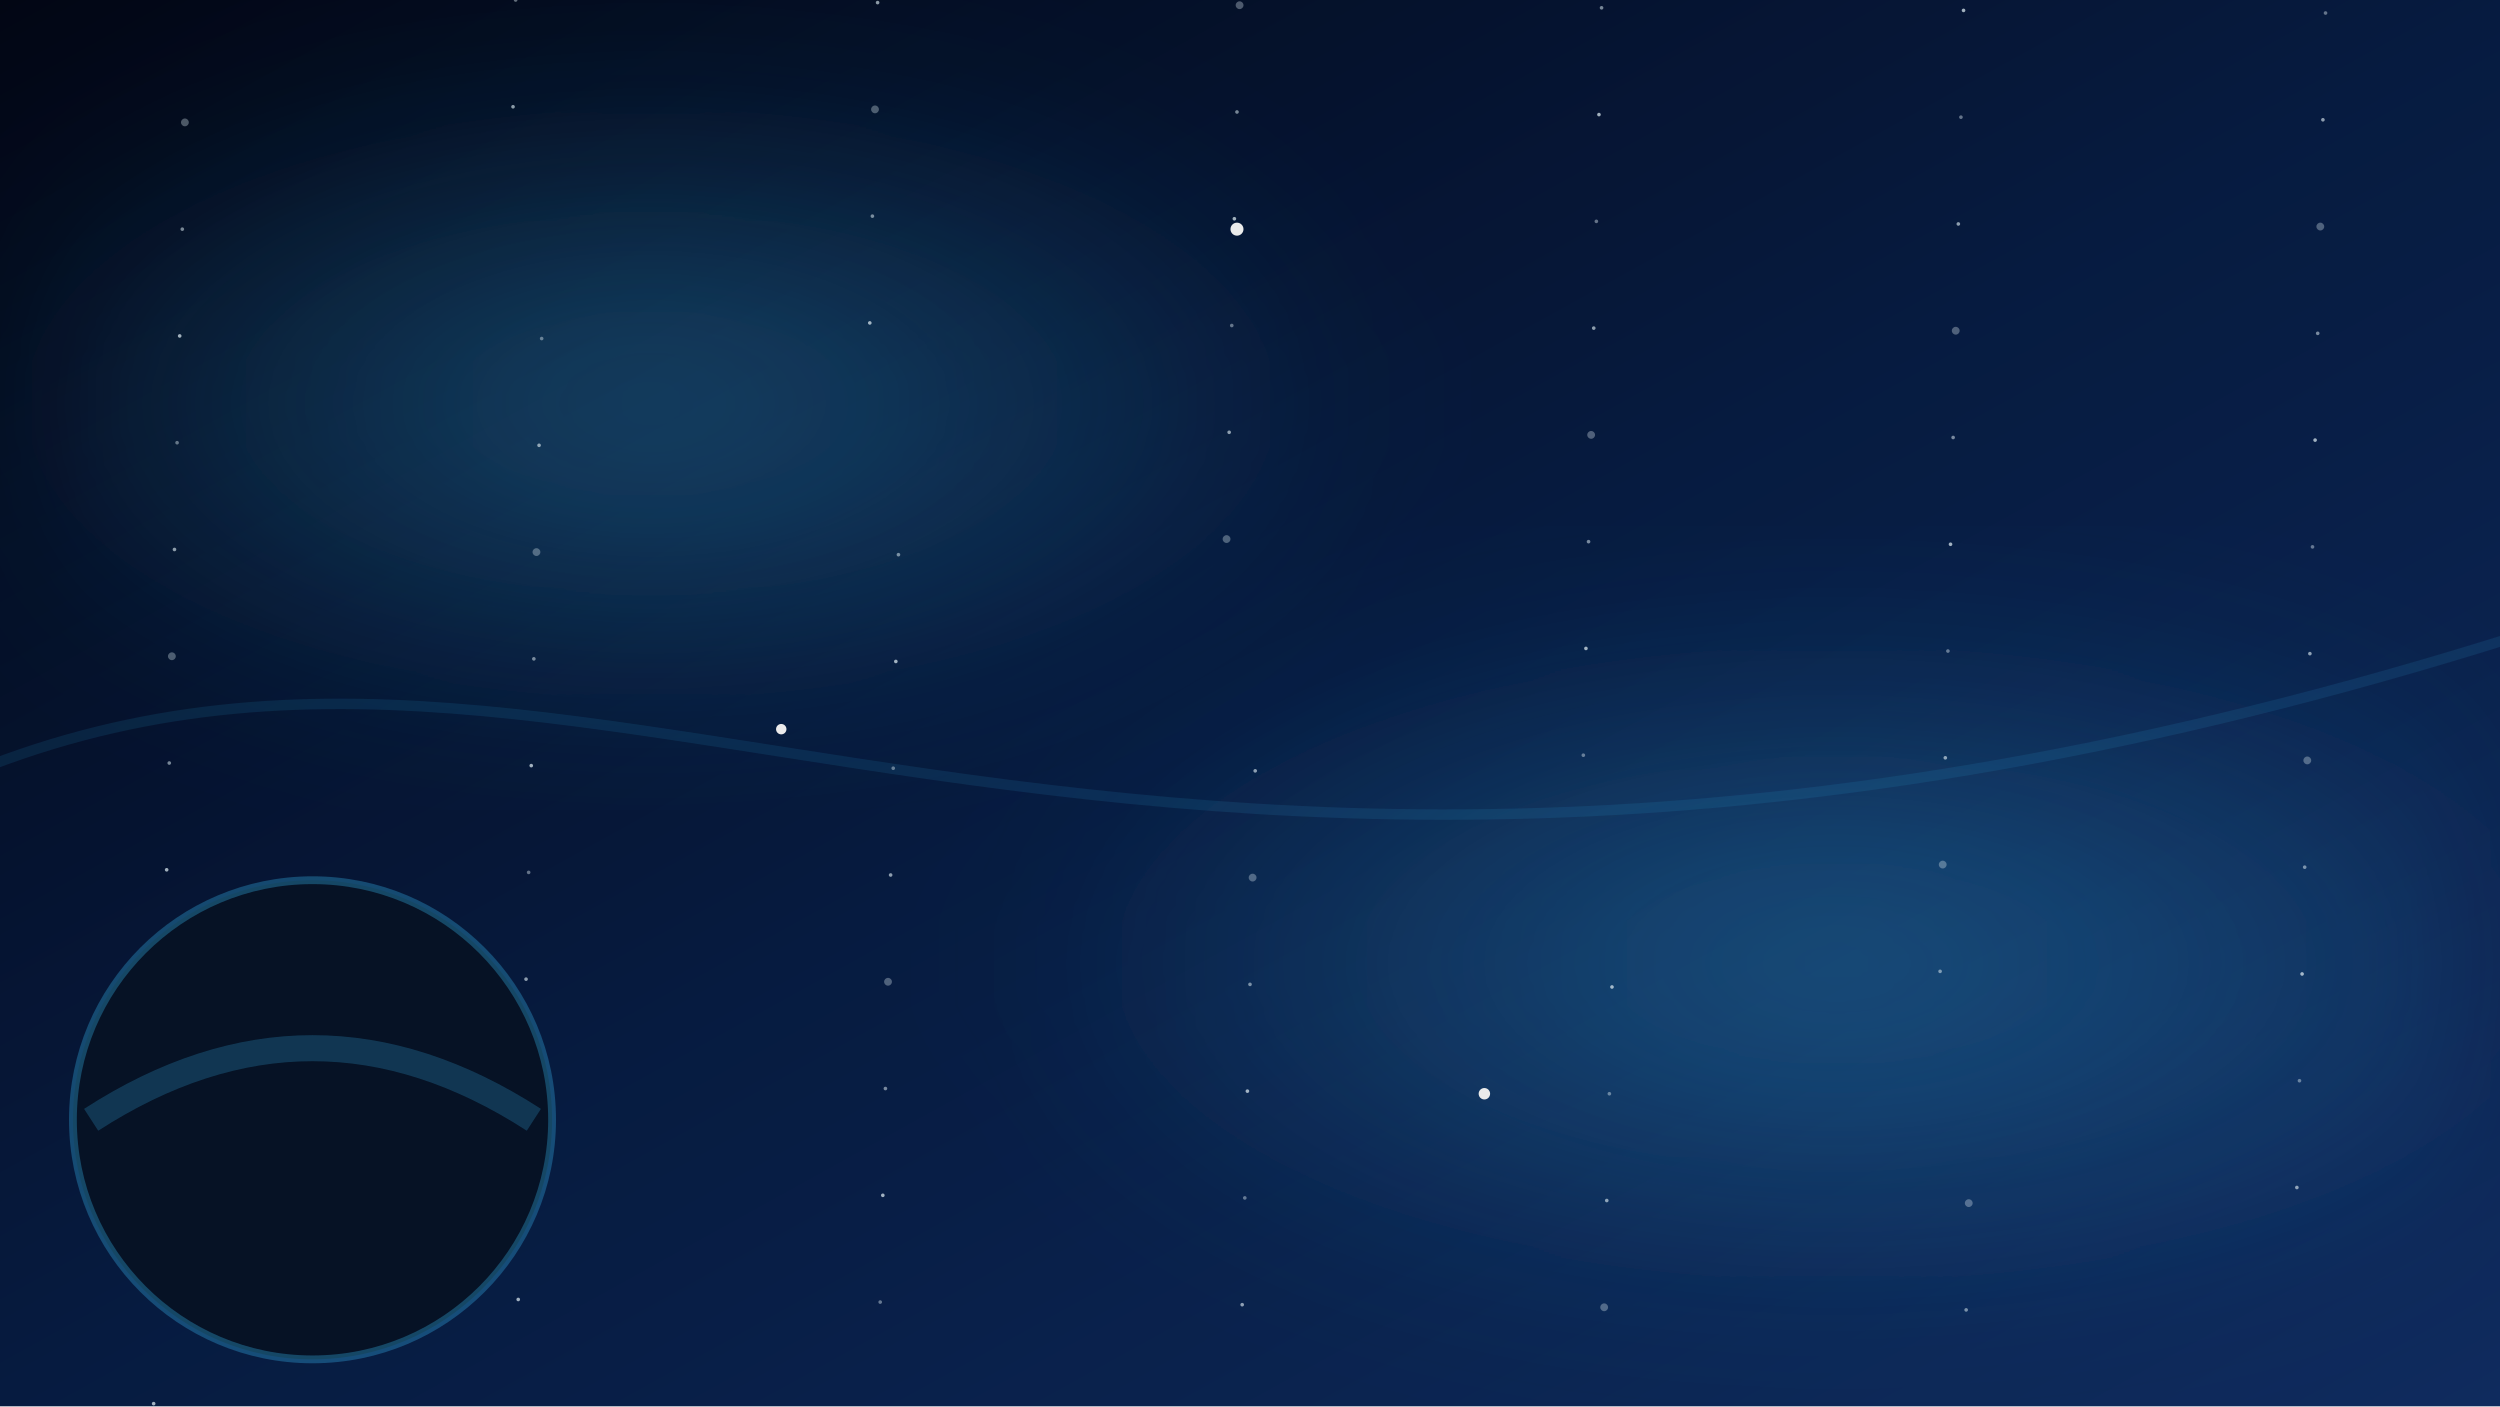
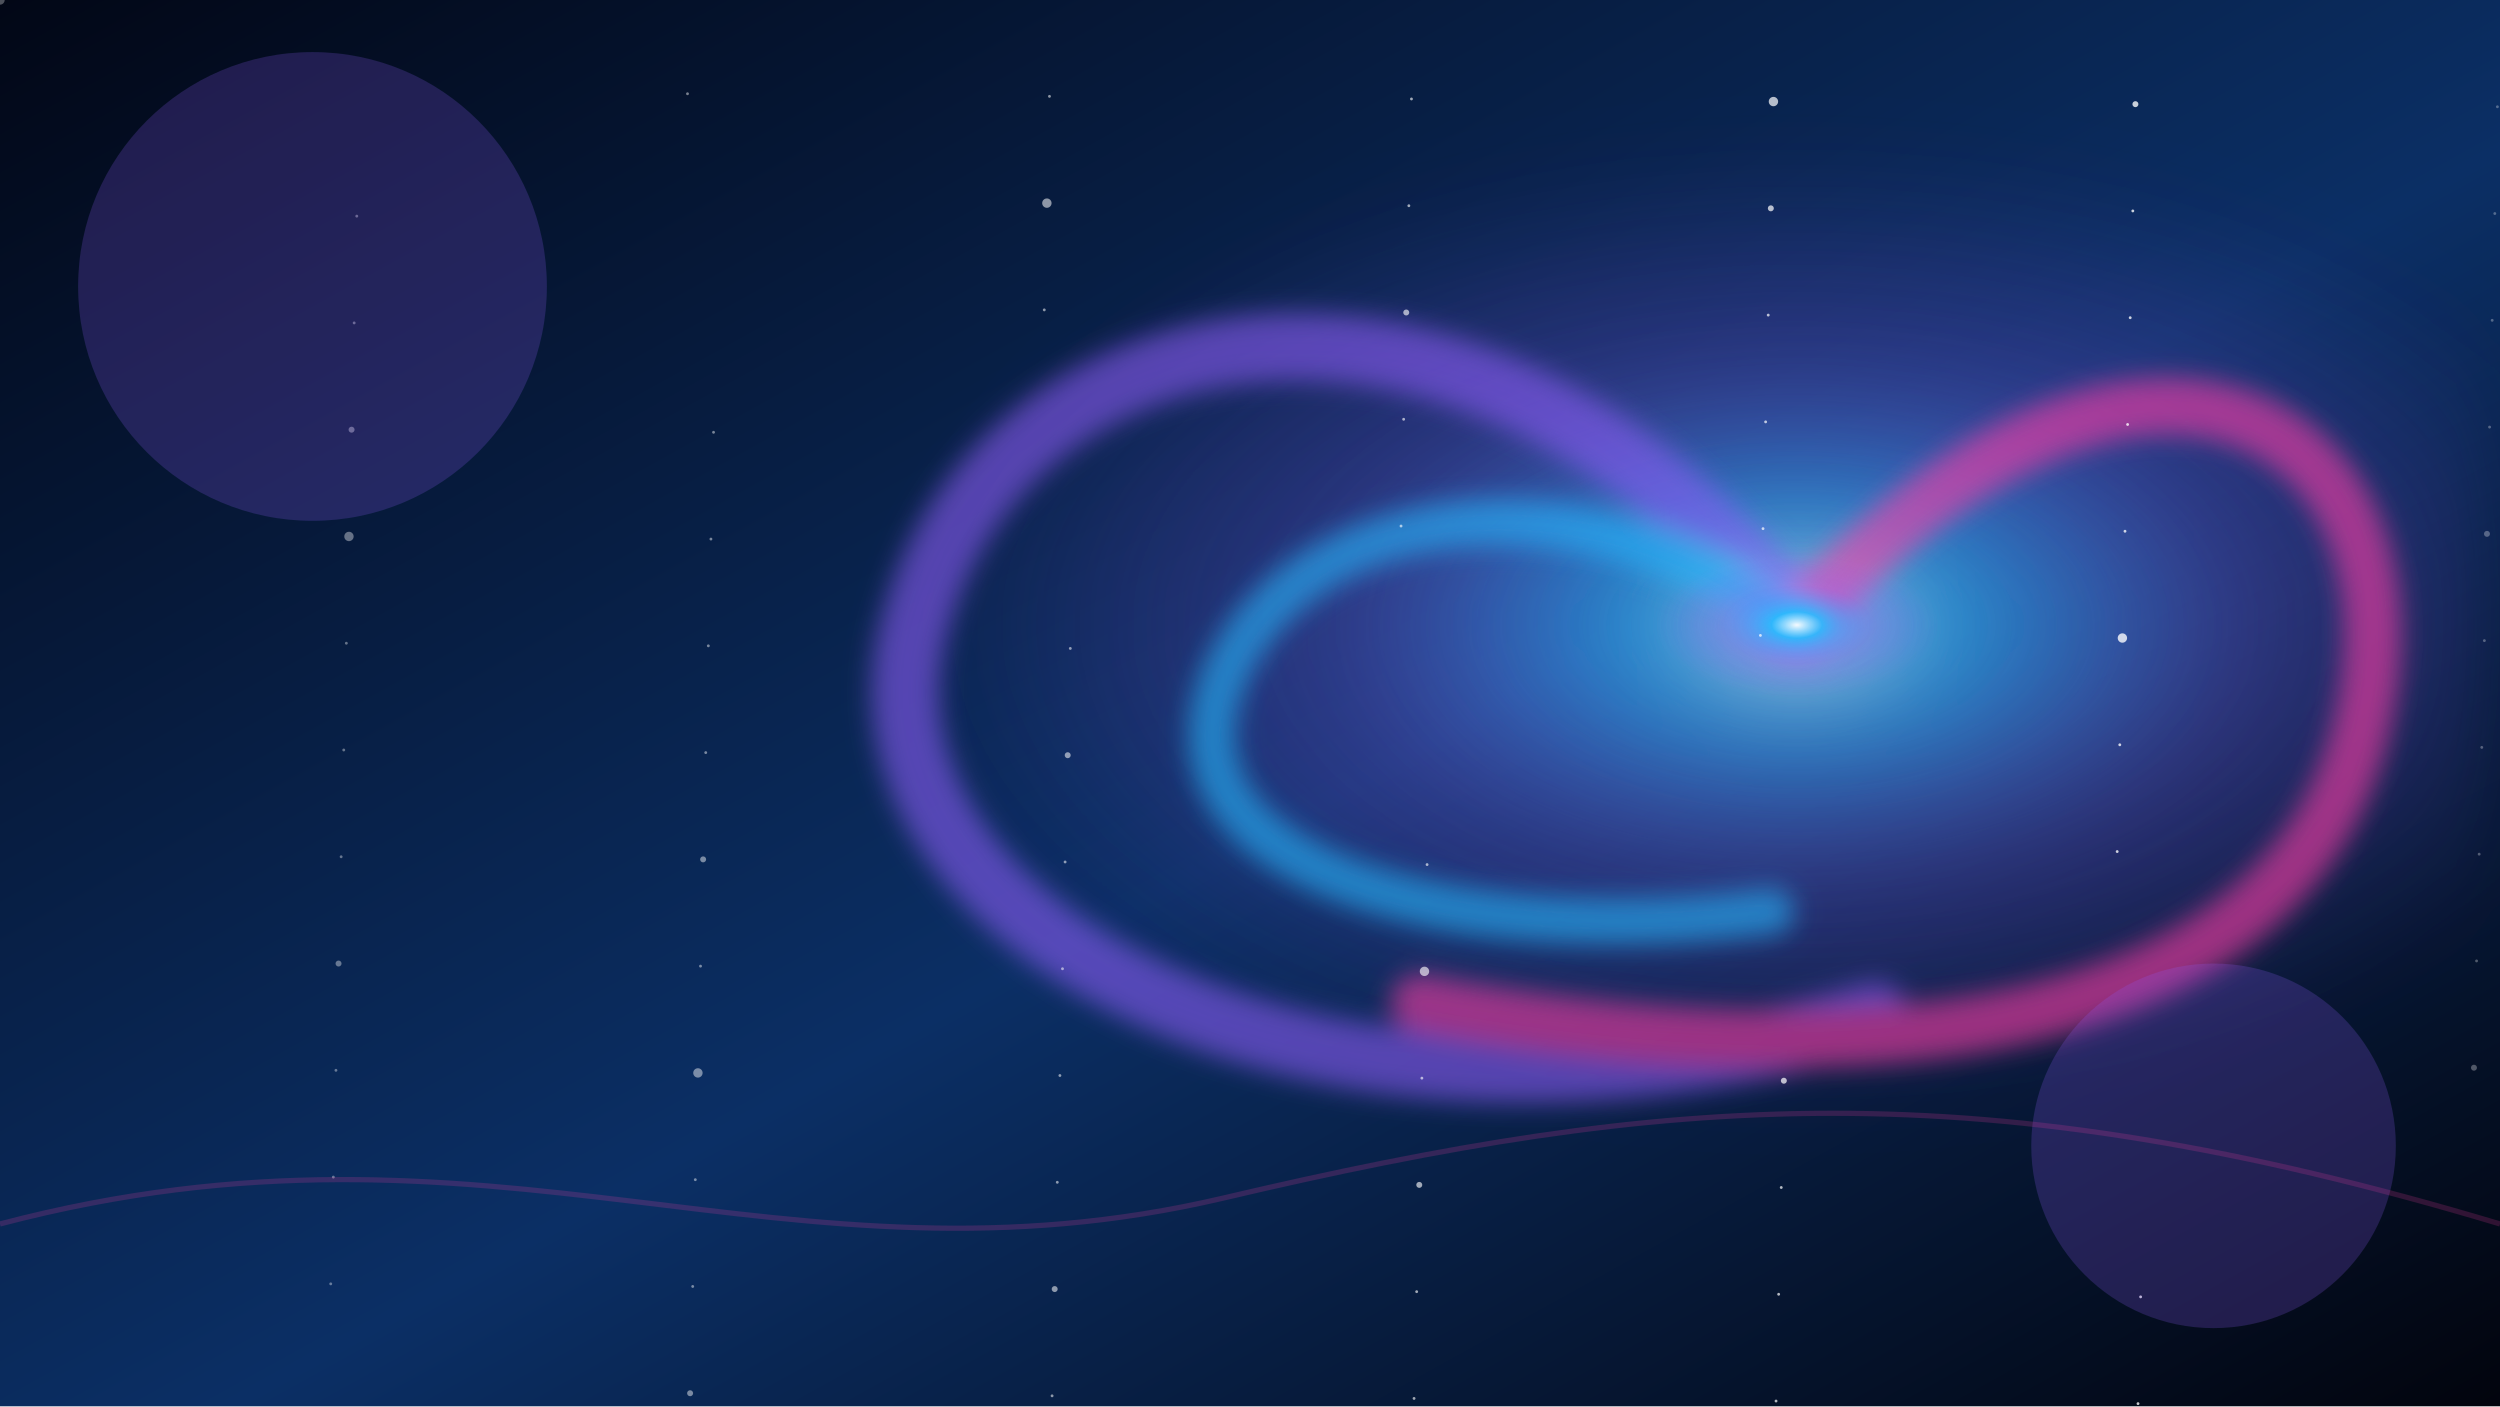
- <svg xmlns="http://www.w3.org/2000/svg" width="960" height="540">
+ <svg xmlns="http://www.w3.org/2000/svg" width="960" height="540" viewBox="0 0 960 540">
  <defs>
-     <linearGradient id="b" x1="0" y1="0" x2="1" y2="1">
+     <linearGradient id="bg" x1="0" y1="0" x2="1" y2="1">
      <stop stop-color="#020716" />
-       <stop offset=".5" stop-color="#071d45" />
-       <stop offset="1" stop-color="#102f66" />
+       <stop offset=".55" stop-color="#0b2f65" />
+       <stop offset="1" stop-color="#02040d" />
    </linearGradient>
-     <radialGradient id="n">
-       <stop stop-color="#38bdf8" stop-opacity=".34" />
-       <stop offset="1" stop-color="#38bdf8" stop-opacity="0" />
+     <radialGradient id="core">
+       <stop stop-color="#fff" stop-opacity=".98" />
+       <stop offset=".18" stop-color="#28b8ff" stop-opacity=".9" />
+       <stop offset=".55" stop-color="#8b5cf6" stop-opacity=".32" />
+       <stop offset="1" stop-color="#8b5cf6" stop-opacity="0" />
    </radialGradient>
-     <filter id="bl">
-       <feGaussianBlur stdDeviation="34" />
+     <filter id="blur">
+       <feGaussianBlur stdDeviation="18" />
+     </filter>
+     <filter id="soft">
+       <feGaussianBlur stdDeviation="5" />
    </filter>
  </defs>
-   <rect width="960" height="540" fill="url(#b)" />
-   <ellipse cx="250" cy="155" rx="280" ry="130" fill="url(#n)" filter="url(#bl)" />
-   <ellipse cx="705" cy="370" rx="320" ry="140" fill="url(#n)" filter="url(#bl)" />
-   <path d="M-40 310 C220 178, 410 435, 1010 230" fill="none" stroke="#38bdf8" stroke-opacity=".12" stroke-width="4" />
-   <circle cx="71" cy="47" r="1.5" fill="#e8f7ff" opacity="0.35" />
-   <circle cx="208" cy="130" r="0.7" fill="#e8f7ff" opacity="0.45" />
-   <circle cx="345" cy="213" r="0.7" fill="#e8f7ff" opacity="0.55" />
-   <circle cx="482" cy="296" r="0.7" fill="#e8f7ff" opacity="0.65" />
-   <circle cx="619" cy="379" r="0.7" fill="#e8f7ff" opacity="0.75" />
-   <circle cx="756" cy="462" r="1.5" fill="#e8f7ff" opacity="0.35" />
-   <circle cx="893" cy="5" r="0.7" fill="#e8f7ff" opacity="0.45" />
-   <circle cx="70" cy="88" r="0.7" fill="#e8f7ff" opacity="0.55" />
-   <circle cx="207" cy="171" r="0.7" fill="#e8f7ff" opacity="0.65" />
-   <circle cx="344" cy="254" r="0.7" fill="#e8f7ff" opacity="0.75" />
-   <circle cx="481" cy="337" r="1.5" fill="#e8f7ff" opacity="0.35" />
-   <circle cx="618" cy="420" r="0.7" fill="#e8f7ff" opacity="0.45" />
-   <circle cx="755" cy="503" r="0.7" fill="#e8f7ff" opacity="0.55" />
-   <circle cx="892" cy="46" r="0.7" fill="#e8f7ff" opacity="0.65" />
-   <circle cx="69" cy="129" r="0.7" fill="#e8f7ff" opacity="0.75" />
-   <circle cx="206" cy="212" r="1.5" fill="#e8f7ff" opacity="0.35" />
-   <circle cx="343" cy="295" r="0.7" fill="#e8f7ff" opacity="0.45" />
-   <circle cx="480" cy="378" r="0.7" fill="#e8f7ff" opacity="0.55" />
-   <circle cx="617" cy="461" r="0.7" fill="#e8f7ff" opacity="0.65" />
-   <circle cx="754" cy="4" r="0.7" fill="#e8f7ff" opacity="0.75" />
-   <circle cx="891" cy="87" r="1.5" fill="#e8f7ff" opacity="0.35" />
-   <circle cx="68" cy="170" r="0.7" fill="#e8f7ff" opacity="0.45" />
-   <circle cx="205" cy="253" r="0.7" fill="#e8f7ff" opacity="0.55" />
-   <circle cx="342" cy="336" r="0.7" fill="#e8f7ff" opacity="0.65" />
-   <circle cx="479" cy="419" r="0.7" fill="#e8f7ff" opacity="0.75" />
-   <circle cx="616" cy="502" r="1.5" fill="#e8f7ff" opacity="0.35" />
-   <circle cx="753" cy="45" r="0.7" fill="#e8f7ff" opacity="0.45" />
-   <circle cx="890" cy="128" r="0.7" fill="#e8f7ff" opacity="0.55" />
-   <circle cx="67" cy="211" r="0.7" fill="#e8f7ff" opacity="0.65" />
-   <circle cx="204" cy="294" r="0.7" fill="#e8f7ff" opacity="0.75" />
-   <circle cx="341" cy="377" r="1.5" fill="#e8f7ff" opacity="0.35" />
-   <circle cx="478" cy="460" r="0.7" fill="#e8f7ff" opacity="0.45" />
-   <circle cx="615" cy="3" r="0.7" fill="#e8f7ff" opacity="0.55" />
-   <circle cx="752" cy="86" r="0.7" fill="#e8f7ff" opacity="0.65" />
-   <circle cx="889" cy="169" r="0.7" fill="#e8f7ff" opacity="0.75" />
-   <circle cx="66" cy="252" r="1.5" fill="#e8f7ff" opacity="0.35" />
-   <circle cx="203" cy="335" r="0.7" fill="#e8f7ff" opacity="0.45" />
-   <circle cx="340" cy="418" r="0.7" fill="#e8f7ff" opacity="0.55" />
-   <circle cx="477" cy="501" r="0.7" fill="#e8f7ff" opacity="0.65" />
-   <circle cx="614" cy="44" r="0.7" fill="#e8f7ff" opacity="0.75" />
-   <circle cx="751" cy="127" r="1.5" fill="#e8f7ff" opacity="0.35" />
-   <circle cx="888" cy="210" r="0.7" fill="#e8f7ff" opacity="0.45" />
-   <circle cx="65" cy="293" r="0.7" fill="#e8f7ff" opacity="0.55" />
-   <circle cx="202" cy="376" r="0.7" fill="#e8f7ff" opacity="0.65" />
-   <circle cx="339" cy="459" r="0.7" fill="#e8f7ff" opacity="0.75" />
-   <circle cx="476" cy="2" r="1.5" fill="#e8f7ff" opacity="0.35" />
-   <circle cx="613" cy="85" r="0.7" fill="#e8f7ff" opacity="0.45" />
-   <circle cx="750" cy="168" r="0.7" fill="#e8f7ff" opacity="0.55" />
-   <circle cx="887" cy="251" r="0.7" fill="#e8f7ff" opacity="0.65" />
-   <circle cx="64" cy="334" r="0.7" fill="#e8f7ff" opacity="0.75" />
-   <circle cx="201" cy="417" r="1.5" fill="#e8f7ff" opacity="0.35" />
-   <circle cx="338" cy="500" r="0.7" fill="#e8f7ff" opacity="0.45" />
-   <circle cx="475" cy="43" r="0.7" fill="#e8f7ff" opacity="0.55" />
-   <circle cx="612" cy="126" r="0.7" fill="#e8f7ff" opacity="0.65" />
-   <circle cx="749" cy="209" r="0.7" fill="#e8f7ff" opacity="0.75" />
-   <circle cx="886" cy="292" r="1.5" fill="#e8f7ff" opacity="0.35" />
-   <circle cx="63" cy="375" r="0.7" fill="#e8f7ff" opacity="0.45" />
-   <circle cx="200" cy="458" r="0.7" fill="#e8f7ff" opacity="0.55" />
-   <circle cx="337" cy="1" r="0.7" fill="#e8f7ff" opacity="0.65" />
-   <circle cx="474" cy="84" r="0.7" fill="#e8f7ff" opacity="0.75" />
-   <circle cx="611" cy="167" r="1.5" fill="#e8f7ff" opacity="0.35" />
-   <circle cx="748" cy="250" r="0.7" fill="#e8f7ff" opacity="0.45" />
-   <circle cx="885" cy="333" r="0.7" fill="#e8f7ff" opacity="0.55" />
-   <circle cx="62" cy="416" r="0.7" fill="#e8f7ff" opacity="0.65" />
-   <circle cx="199" cy="499" r="0.7" fill="#e8f7ff" opacity="0.75" />
-   <circle cx="336" cy="42" r="1.5" fill="#e8f7ff" opacity="0.35" />
-   <circle cx="473" cy="125" r="0.7" fill="#e8f7ff" opacity="0.45" />
-   <circle cx="610" cy="208" r="0.7" fill="#e8f7ff" opacity="0.55" />
-   <circle cx="747" cy="291" r="0.7" fill="#e8f7ff" opacity="0.65" />
-   <circle cx="884" cy="374" r="0.7" fill="#e8f7ff" opacity="0.75" />
-   <circle cx="61" cy="457" r="1.5" fill="#e8f7ff" opacity="0.35" />
-   <circle cx="198" cy="0" r="0.7" fill="#e8f7ff" opacity="0.45" />
-   <circle cx="335" cy="83" r="0.7" fill="#e8f7ff" opacity="0.55" />
-   <circle cx="472" cy="166" r="0.7" fill="#e8f7ff" opacity="0.65" />
-   <circle cx="609" cy="249" r="0.7" fill="#e8f7ff" opacity="0.75" />
-   <circle cx="746" cy="332" r="1.5" fill="#e8f7ff" opacity="0.35" />
-   <circle cx="883" cy="415" r="0.7" fill="#e8f7ff" opacity="0.45" />
-   <circle cx="60" cy="498" r="0.7" fill="#e8f7ff" opacity="0.55" />
-   <circle cx="197" cy="41" r="0.7" fill="#e8f7ff" opacity="0.65" />
-   <circle cx="334" cy="124" r="0.7" fill="#e8f7ff" opacity="0.75" />
-   <circle cx="471" cy="207" r="1.5" fill="#e8f7ff" opacity="0.35" />
-   <circle cx="608" cy="290" r="0.7" fill="#e8f7ff" opacity="0.45" />
-   <circle cx="745" cy="373" r="0.7" fill="#e8f7ff" opacity="0.55" />
-   <circle cx="882" cy="456" r="0.7" fill="#e8f7ff" opacity="0.65" />
-   <circle cx="59" cy="539" r="0.7" fill="#e8f7ff" opacity="0.75" />
-   <circle cx="120" cy="430" r="92" fill="#061328" stroke="#38bdf8" stroke-opacity=".34" stroke-width="3" />
-   <path d="M35 430 Q120 375 205 430" fill="none" stroke="#38bdf8" stroke-opacity=".24" stroke-width="10" />
-   <circle cx="475" cy="88" r="2.5" fill="#fff" />
-   <circle cx="570" cy="420" r="2.2" fill="#fff" />
-   <circle cx="300" cy="280" r="2" fill="#fff" />
-   <rect width="960" height="540" fill="#000" opacity=".08" />
+   <rect width="960" height="540" fill="url(#bg)" />
+   <ellipse cx="690" cy="240" rx="330" ry="180" fill="url(#core)" filter="url(#blur)" opacity=".8" />
+   <g fill="none" stroke-linecap="round" opacity=".58" filter="url(#soft)">
+     <path d="M690 240 C565 80 380 115 350 245 C325 355 505 455 720 390" stroke="#8b5cf6" stroke-width="26" />
+     <path d="M690 240 C820 92 940 160 905 286 C875 390 735 420 545 385" stroke="#ff3da8" stroke-width="22" />
+     <path d="M690 240 C610 180 500 190 470 260 C440 335 560 365 680 350" stroke="#28b8ff" stroke-width="18" />
+   </g>
+   <ellipse cx="690" cy="240" rx="54" ry="28" fill="url(#core)" opacity=".95" />
+   <g fill="#fff">
+     <circle cx="0" cy="0" r="1.8" opacity="0.3" />
+     <circle cx="137" cy="83" r="0.55" opacity="0.38" />
+     <circle cx="274" cy="166" r="0.55" opacity="0.46" />
+     <circle cx="411" cy="249" r="0.55" opacity="0.54" />
+     <circle cx="548" cy="332" r="0.55" opacity="0.62" />
+     <circle cx="685" cy="415" r="1.15" opacity="0.7" />
+     <circle cx="822" cy="498" r="0.55" opacity="0.78" />
+     <circle cx="959" cy="41" r="0.55" opacity="0.3" />
+     <circle cx="136" cy="124" r="0.55" opacity="0.38" />
+     <circle cx="273" cy="207" r="0.55" opacity="0.46" />
+     <circle cx="410" cy="290" r="1.15" opacity="0.54" />
+     <circle cx="547" cy="373" r="1.8" opacity="0.62" />
+     <circle cx="684" cy="456" r="0.55" opacity="0.7" />
+     <circle cx="821" cy="539" r="0.55" opacity="0.78" />
+     <circle cx="958" cy="82" r="0.55" opacity="0.3" />
+     <circle cx="135" cy="165" r="1.15" opacity="0.38" />
+     <circle cx="272" cy="248" r="0.55" opacity="0.46" />
+     <circle cx="409" cy="331" r="0.55" opacity="0.54" />
+     <circle cx="546" cy="414" r="0.55" opacity="0.62" />
+     <circle cx="683" cy="497" r="0.55" opacity="0.7" />
+     <circle cx="820" cy="40" r="1.15" opacity="0.78" />
+     <circle cx="957" cy="123" r="0.55" opacity="0.3" />
+     <circle cx="134" cy="206" r="1.8" opacity="0.38" />
+     <circle cx="271" cy="289" r="0.55" opacity="0.46" />
+     <circle cx="408" cy="372" r="0.55" opacity="0.54" />
+     <circle cx="545" cy="455" r="1.15" opacity="0.62" />
+     <circle cx="682" cy="538" r="0.55" opacity="0.7" />
+     <circle cx="819" cy="81" r="0.55" opacity="0.78" />
+     <circle cx="956" cy="164" r="0.55" opacity="0.3" />
+     <circle cx="133" cy="247" r="0.55" opacity="0.38" />
+     <circle cx="270" cy="330" r="1.15" opacity="0.46" />
+     <circle cx="407" cy="413" r="0.55" opacity="0.54" />
+     <circle cx="544" cy="496" r="0.55" opacity="0.62" />
+     <circle cx="681" cy="39" r="1.8" opacity="0.7" />
+     <circle cx="818" cy="122" r="0.55" opacity="0.78" />
+     <circle cx="955" cy="205" r="1.15" opacity="0.3" />
+     <circle cx="132" cy="288" r="0.55" opacity="0.38" />
+     <circle cx="269" cy="371" r="0.55" opacity="0.46" />
+     <circle cx="406" cy="454" r="0.55" opacity="0.54" />
+     <circle cx="543" cy="537" r="0.55" opacity="0.62" />
+     <circle cx="680" cy="80" r="1.15" opacity="0.7" />
+     <circle cx="817" cy="163" r="0.55" opacity="0.78" />
+     <circle cx="954" cy="246" r="0.55" opacity="0.3" />
+     <circle cx="131" cy="329" r="0.55" opacity="0.38" />
+     <circle cx="268" cy="412" r="1.8" opacity="0.46" />
+     <circle cx="405" cy="495" r="1.15" opacity="0.54" />
+     <circle cx="542" cy="38" r="0.55" opacity="0.62" />
+     <circle cx="679" cy="121" r="0.55" opacity="0.7" />
+     <circle cx="816" cy="204" r="0.55" opacity="0.78" />
+     <circle cx="953" cy="287" r="0.55" opacity="0.3" />
+     <circle cx="130" cy="370" r="1.15" opacity="0.38" />
+     <circle cx="267" cy="453" r="0.55" opacity="0.46" />
+     <circle cx="404" cy="536" r="0.55" opacity="0.54" />
+     <circle cx="541" cy="79" r="0.55" opacity="0.62" />
+     <circle cx="678" cy="162" r="0.55" opacity="0.7" />
+     <circle cx="815" cy="245" r="1.8" opacity="0.78" />
+     <circle cx="952" cy="328" r="0.55" opacity="0.3" />
+     <circle cx="129" cy="411" r="0.55" opacity="0.38" />
+     <circle cx="266" cy="494" r="0.55" opacity="0.46" />
+     <circle cx="403" cy="37" r="0.55" opacity="0.54" />
+     <circle cx="540" cy="120" r="1.15" opacity="0.62" />
+     <circle cx="677" cy="203" r="0.55" opacity="0.7" />
+     <circle cx="814" cy="286" r="0.55" opacity="0.78" />
+     <circle cx="951" cy="369" r="0.55" opacity="0.3" />
+     <circle cx="128" cy="452" r="0.55" opacity="0.38" />
+     <circle cx="265" cy="535" r="1.15" opacity="0.46" />
+     <circle cx="402" cy="78" r="1.8" opacity="0.54" />
+     <circle cx="539" cy="161" r="0.55" opacity="0.62" />
+     <circle cx="676" cy="244" r="0.55" opacity="0.7" />
+     <circle cx="813" cy="327" r="0.55" opacity="0.78" />
+     <circle cx="950" cy="410" r="1.15" opacity="0.3" />
+     <circle cx="127" cy="493" r="0.55" opacity="0.38" />
+     <circle cx="264" cy="36" r="0.55" opacity="0.46" />
+     <circle cx="401" cy="119" r="0.55" opacity="0.54" />
+     <circle cx="538" cy="202" r="0.55" opacity="0.62" />
+   </g>
+   <g fill="#8b5cf6" opacity=".22">
+     <circle cx="120" cy="110" r="90" />
+     <circle cx="850" cy="440" r="70" />
+   </g>
+   <path d="M0 470 C190 420 300 500 470 460 S760 410 960 470" fill="none" stroke="#ff3da8" stroke-opacity=".18" stroke-width="2" />
</svg>
